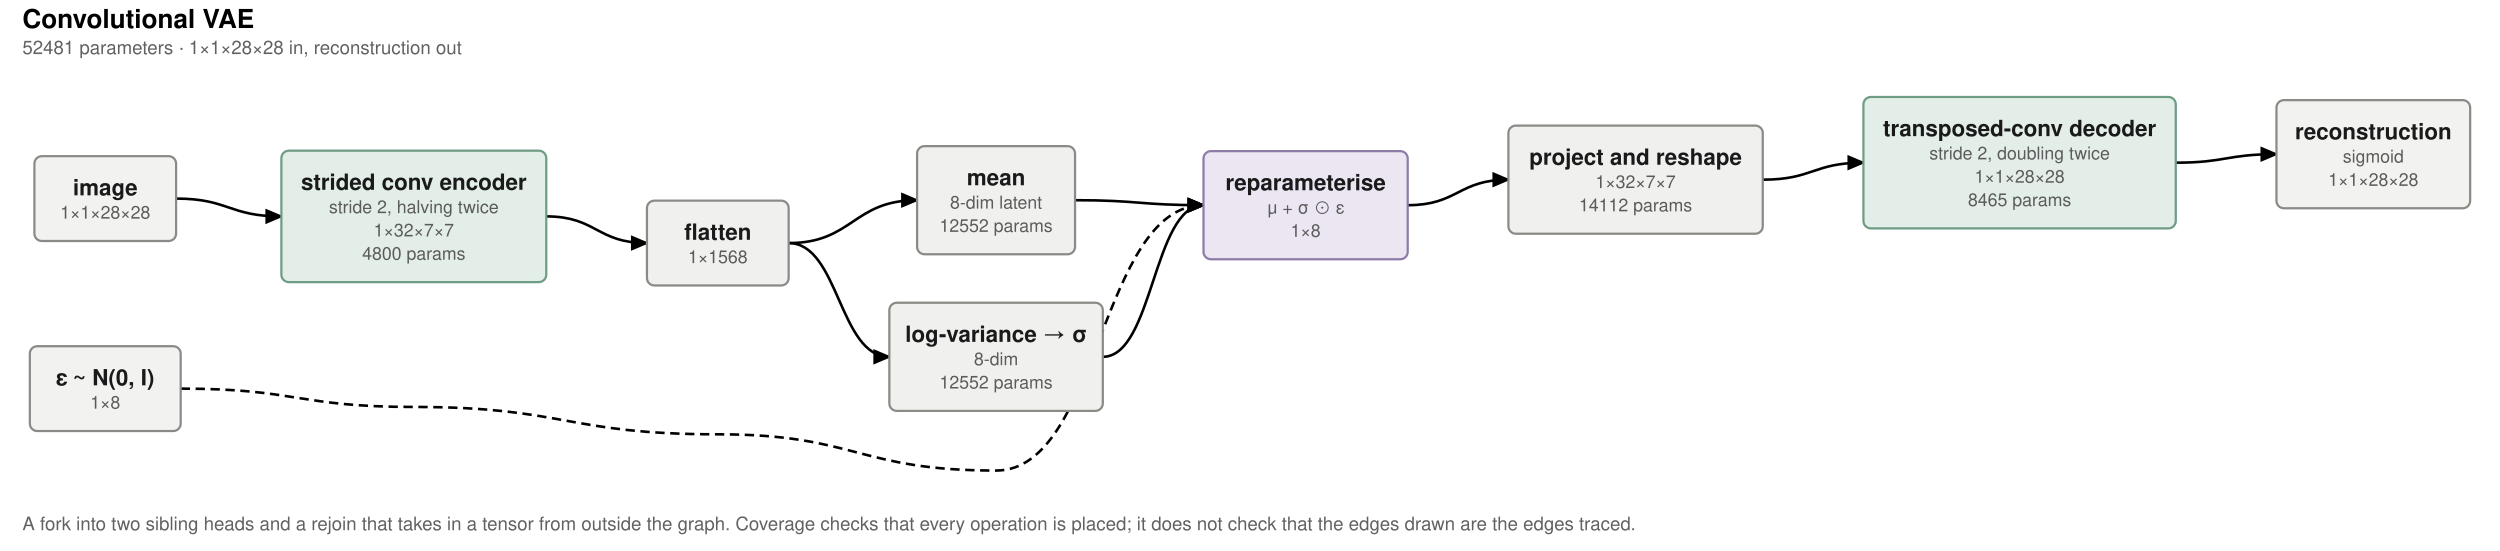
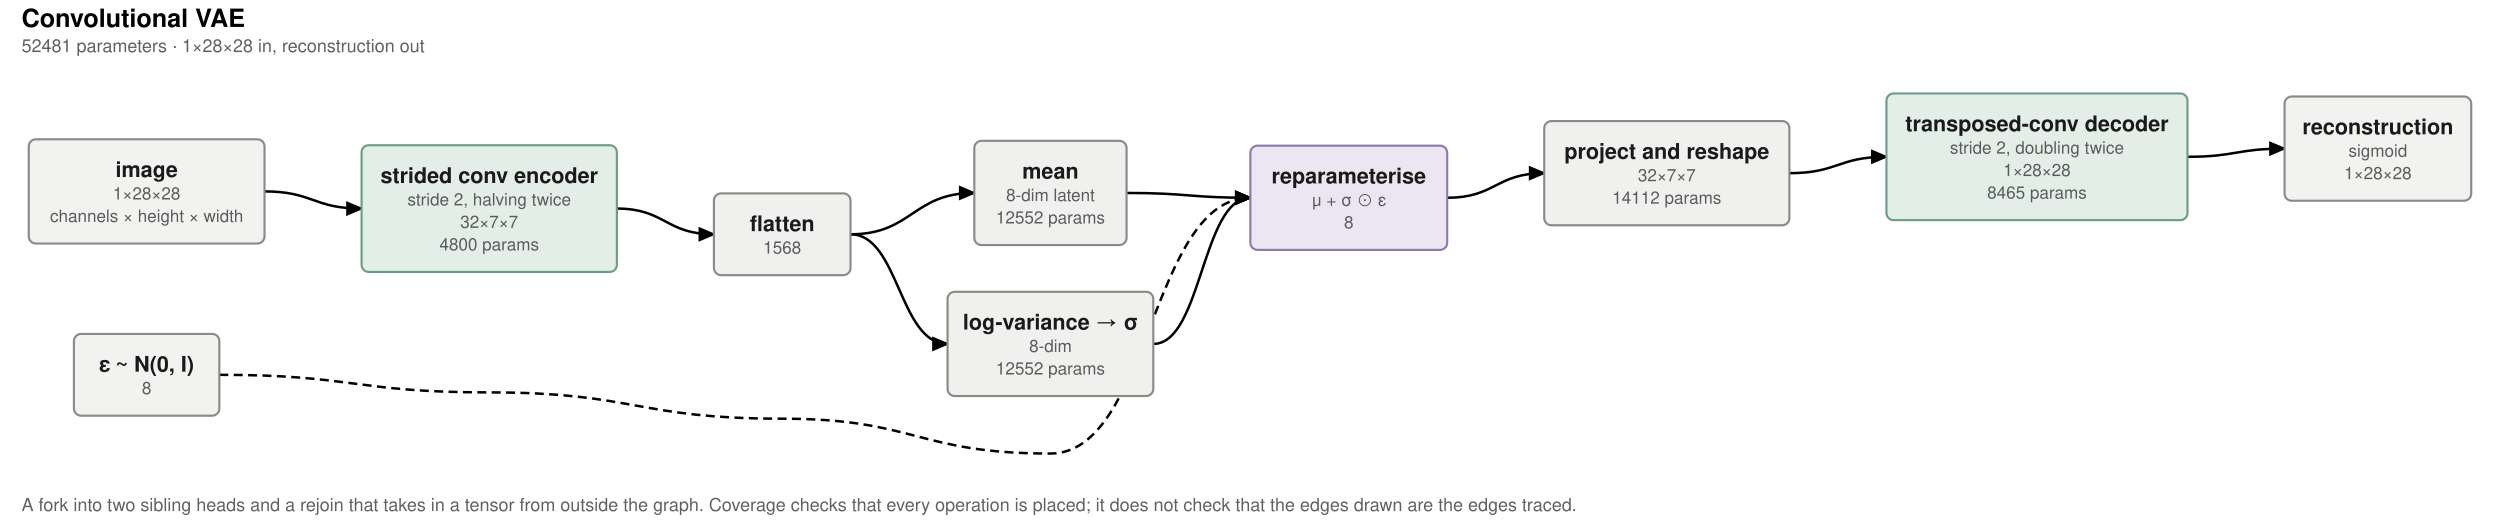
- <svg xmlns="http://www.w3.org/2000/svg" class="draughtsman" role="img" aria-label="Convolutional VAE" viewBox="0 0 1340.82 295.37" width="1340.82" height="295.37">
+ <svg xmlns="http://www.w3.org/2000/svg" class="draughtsman" role="img" aria-label="Convolutional VAE" viewBox="0 0 1391.11 295.37" width="1391.11" height="295.37">
  <defs>
    <marker id="ds-arrow" viewBox="0 0 8 8" refX="7" refY="4" markerWidth="7" markerHeight="7" orient="auto-start-reverse">
      <path d="M0 0.6 L8 4 L0 7.4 Z" style="fill:currentColor" />
    </marker>
  </defs>
  <text class="ds-title" x="12" y="15" style="font-family:Helvetica Neue, Helvetica, Arial, sans-serif;font-size:14px;font-weight:600;fill:currentColor">Convolutional VAE</text>
-   <text class="ds-subtitle" x="12" y="29" style="font-family:Helvetica Neue, Helvetica, Arial, sans-serif;font-size:10px;fill:currentColor;opacity:0.62">52481 parameters · 1×1×28×28 in, reconstruction out</text>
+   <text class="ds-subtitle" x="12" y="29" style="font-family:Helvetica Neue, Helvetica, Arial, sans-serif;font-size:10px;fill:currentColor;opacity:0.62">52481 parameters · 1×28×28 in, reconstruction out</text>
  <g class="ds-body" transform="translate(0 36)">
-     <path class="ds-edge ds-edge-solid" data-from="image" data-to="enc" d="M94.45 70.51 C122.68 70.51 122.68 80.06 150.91 80.06" style="fill:none;stroke:currentColor;stroke-width:1.4" marker-end="url(#ds-arrow)" />
-     <path class="ds-edge ds-edge-solid" data-from="enc" data-to="flat" d="M292.98 80.06 C319.98 80.06 319.98 94.36 346.98 94.36" style="fill:none;stroke:currentColor;stroke-width:1.4" marker-end="url(#ds-arrow)" />
-     <path class="ds-edge ds-edge-solid" data-from="flat" data-to="mu" d="M422.98 94.36 C457.42 94.36 457.42 71.37 491.86 71.37" style="fill:none;stroke:currentColor;stroke-width:1.4" marker-end="url(#ds-arrow)" />
-     <path class="ds-edge ds-edge-solid" data-from="flat" data-to="sigma" d="M422.98 94.36 C449.98 94.36 449.98 155.37 476.98 155.37" style="fill:none;stroke:currentColor;stroke-width:1.4" marker-end="url(#ds-arrow)" />
-     <path class="ds-edge ds-edge-dashed" data-from="noise" data-to="sample" d="M96.91 172.43 C159.43 172.43 159.43 182.26 221.94 182.26 C303.46 182.26 303.46 196.93 384.98 196.93 C459.6 196.93 459.6 216.37 534.22 216.37 C589.84 216.37 589.84 74.05 645.47 74.05" style="fill:none;stroke:currentColor;stroke-width:1.4;stroke-dasharray:5 3" marker-end="url(#ds-arrow)" />
-     <path class="ds-edge ds-edge-solid" data-from="mu" data-to="sample" d="M576.58 71.37 C611.02 71.37 611.02 74.05 645.47 74.05" style="fill:none;stroke:currentColor;stroke-width:1.4" marker-end="url(#ds-arrow)" />
-     <path class="ds-edge ds-edge-solid" data-from="sigma" data-to="sample" d="M591.47 155.37 C618.47 155.37 618.47 74.05 645.47 74.05" style="fill:none;stroke:currentColor;stroke-width:1.4" marker-end="url(#ds-arrow)" />
-     <path class="ds-edge ds-edge-solid" data-from="sample" data-to="lift" d="M755 74.05 C782 74.05 782 60.36 809 60.36" style="fill:none;stroke:currentColor;stroke-width:1.4" marker-end="url(#ds-arrow)" />
-     <path class="ds-edge ds-edge-solid" data-from="lift" data-to="dec" d="M945.41 60.36 C972.41 60.36 972.41 51.25 999.41 51.25" style="fill:none;stroke:currentColor;stroke-width:1.4" marker-end="url(#ds-arrow)" />
-     <path class="ds-edge ds-edge-solid" data-from="dec" data-to="recon" d="M1166.93 51.25 C1193.93 51.25 1193.93 46.7 1220.93 46.7" style="fill:none;stroke:currentColor;stroke-width:1.4" marker-end="url(#ds-arrow)" />
+     <path class="ds-edge ds-edge-solid" data-from="image" data-to="enc" d="M147.2 70.51 C174.2 70.51 174.2 80.06 201.2 80.06" style="fill:none;stroke:currentColor;stroke-width:1.4" marker-end="url(#ds-arrow)" />
+     <path class="ds-edge ds-edge-solid" data-from="enc" data-to="flat" d="M343.26 80.06 C370.26 80.06 370.26 94.36 397.26 94.36" style="fill:none;stroke:currentColor;stroke-width:1.4" marker-end="url(#ds-arrow)" />
+     <path class="ds-edge ds-edge-solid" data-from="flat" data-to="mu" d="M473.26 94.36 C507.71 94.36 507.71 71.37 542.15 71.37" style="fill:none;stroke:currentColor;stroke-width:1.4" marker-end="url(#ds-arrow)" />
+     <path class="ds-edge ds-edge-solid" data-from="flat" data-to="sigma" d="M473.26 94.36 C500.26 94.36 500.26 155.37 527.26 155.37" style="fill:none;stroke:currentColor;stroke-width:1.4" marker-end="url(#ds-arrow)" />
+     <path class="ds-edge ds-edge-dashed" data-from="noise" data-to="sample" d="M122.05 172.56 C197.14 172.56 197.14 182.35 272.23 182.35 C353.75 182.35 353.75 196.98 435.26 196.98 C509.89 196.98 509.89 216.37 584.51 216.37 C640.13 216.37 640.13 74.05 695.75 74.05" style="fill:none;stroke:currentColor;stroke-width:1.4;stroke-dasharray:5 3" marker-end="url(#ds-arrow)" />
+     <path class="ds-edge ds-edge-solid" data-from="mu" data-to="sample" d="M626.87 71.37 C661.31 71.37 661.31 74.05 695.75 74.05" style="fill:none;stroke:currentColor;stroke-width:1.4" marker-end="url(#ds-arrow)" />
+     <path class="ds-edge ds-edge-solid" data-from="sigma" data-to="sample" d="M641.75 155.37 C668.75 155.37 668.75 74.05 695.75 74.05" style="fill:none;stroke:currentColor;stroke-width:1.4" marker-end="url(#ds-arrow)" />
+     <path class="ds-edge ds-edge-solid" data-from="sample" data-to="lift" d="M805.28 74.05 C832.28 74.05 832.28 60.36 859.28 60.36" style="fill:none;stroke:currentColor;stroke-width:1.4" marker-end="url(#ds-arrow)" />
+     <path class="ds-edge ds-edge-solid" data-from="lift" data-to="dec" d="M995.7 60.36 C1022.7 60.36 1022.7 51.25 1049.7 51.25" style="fill:none;stroke:currentColor;stroke-width:1.4" marker-end="url(#ds-arrow)" />
+     <path class="ds-edge ds-edge-solid" data-from="dec" data-to="recon" d="M1217.22 51.25 C1244.22 51.25 1244.22 46.7 1271.22 46.7" style="fill:none;stroke:currentColor;stroke-width:1.4" marker-end="url(#ds-arrow)" />
    <g class="ds-stage ds-kind-input" data-stage="image">
-       <rect x="18.45" y="47.76" width="76" height="45.5" rx="4" style="fill:#f2f2f0;stroke:#8a8a86;stroke-width:1.2" />
-       <text x="56.45" y="68.76" text-anchor="middle" style="font-family:Helvetica Neue, Helvetica, Arial, sans-serif;font-size:12.0px;font-weight:600;fill:#1a1a1a">image</text>
-       <text x="56.45" y="81.26" text-anchor="middle" style="font-family:Helvetica Neue, Helvetica, Arial, sans-serif;font-size:9.5px;fill:#5b5b5b">1×1×28×28</text>
+       <rect x="16" y="41.51" width="131.2" height="58" rx="4" style="fill:#f2f2f0;stroke:#8a8a86;stroke-width:1.2" />
+       <text x="81.6" y="62.51" text-anchor="middle" style="font-family:Helvetica Neue, Helvetica, Arial, sans-serif;font-size:12.0px;font-weight:600;fill:#1a1a1a">image</text>
+       <text x="81.6" y="75.01" text-anchor="middle" style="font-family:Helvetica Neue, Helvetica, Arial, sans-serif;font-size:9.5px;fill:#5b5b5b">1×28×28</text>
+       <text x="81.6" y="87.51" text-anchor="middle" style="font-family:Helvetica Neue, Helvetica, Arial, sans-serif;font-size:9.5px;fill:#5b5b5b">channels × height × width</text>
    </g>
    <g class="ds-stage ds-kind-conv" data-stage="enc">
-       <rect x="150.91" y="44.81" width="142.07" height="70.5" rx="4" style="fill:#e2eee7;stroke:#6f9c85;stroke-width:1.2" />
-       <text x="221.94" y="65.81" text-anchor="middle" style="font-family:Helvetica Neue, Helvetica, Arial, sans-serif;font-size:12.0px;font-weight:600;fill:#1a1a1a">strided conv encoder</text>
-       <text x="221.94" y="78.31" text-anchor="middle" style="font-family:Helvetica Neue, Helvetica, Arial, sans-serif;font-size:9.5px;fill:#5b5b5b">stride 2, halving twice</text>
-       <text x="221.94" y="90.81" text-anchor="middle" style="font-family:Helvetica Neue, Helvetica, Arial, sans-serif;font-size:9.5px;fill:#5b5b5b">1×32×7×7</text>
-       <text x="221.94" y="103.31" text-anchor="middle" style="font-family:Helvetica Neue, Helvetica, Arial, sans-serif;font-size:9.5px;fill:#5b5b5b">4800 params</text>
+       <rect x="201.2" y="44.81" width="142.07" height="70.5" rx="4" style="fill:#e2eee7;stroke:#6f9c85;stroke-width:1.2" />
+       <text x="272.23" y="65.81" text-anchor="middle" style="font-family:Helvetica Neue, Helvetica, Arial, sans-serif;font-size:12.0px;font-weight:600;fill:#1a1a1a">strided conv encoder</text>
+       <text x="272.23" y="78.31" text-anchor="middle" style="font-family:Helvetica Neue, Helvetica, Arial, sans-serif;font-size:9.5px;fill:#5b5b5b">stride 2, halving twice</text>
+       <text x="272.23" y="90.81" text-anchor="middle" style="font-family:Helvetica Neue, Helvetica, Arial, sans-serif;font-size:9.5px;fill:#5b5b5b">32×7×7</text>
+       <text x="272.23" y="103.31" text-anchor="middle" style="font-family:Helvetica Neue, Helvetica, Arial, sans-serif;font-size:9.5px;fill:#5b5b5b">4800 params</text>
    </g>
    <g class="ds-stage ds-kind-op" data-stage="flat">
-       <rect x="346.98" y="71.61" width="76" height="45.5" rx="4" style="fill:#f0f0ef;stroke:#8a8a86;stroke-width:1.2" />
-       <text x="384.98" y="92.61" text-anchor="middle" style="font-family:Helvetica Neue, Helvetica, Arial, sans-serif;font-size:12.0px;font-weight:600;fill:#1a1a1a">flatten</text>
-       <text x="384.98" y="105.11" text-anchor="middle" style="font-family:Helvetica Neue, Helvetica, Arial, sans-serif;font-size:9.5px;fill:#5b5b5b">1×1568</text>
+       <rect x="397.26" y="71.61" width="76" height="45.5" rx="4" style="fill:#f0f0ef;stroke:#8a8a86;stroke-width:1.2" />
+       <text x="435.26" y="92.61" text-anchor="middle" style="font-family:Helvetica Neue, Helvetica, Arial, sans-serif;font-size:12.0px;font-weight:600;fill:#1a1a1a">flatten</text>
+       <text x="435.26" y="105.11" text-anchor="middle" style="font-family:Helvetica Neue, Helvetica, Arial, sans-serif;font-size:9.5px;fill:#5b5b5b">1568</text>
    </g>
    <g class="ds-stage ds-kind-op" data-stage="mu">
-       <rect x="491.86" y="42.37" width="84.72" height="58" rx="4" style="fill:#f0f0ef;stroke:#8a8a86;stroke-width:1.2" />
-       <text x="534.22" y="63.37" text-anchor="middle" style="font-family:Helvetica Neue, Helvetica, Arial, sans-serif;font-size:12.0px;font-weight:600;fill:#1a1a1a">mean</text>
-       <text x="534.22" y="75.87" text-anchor="middle" style="font-family:Helvetica Neue, Helvetica, Arial, sans-serif;font-size:9.5px;fill:#5b5b5b">8-dim latent</text>
-       <text x="534.22" y="88.37" text-anchor="middle" style="font-family:Helvetica Neue, Helvetica, Arial, sans-serif;font-size:9.5px;fill:#5b5b5b">12552 params</text>
+       <rect x="542.15" y="42.37" width="84.72" height="58" rx="4" style="fill:#f0f0ef;stroke:#8a8a86;stroke-width:1.2" />
+       <text x="584.51" y="63.37" text-anchor="middle" style="font-family:Helvetica Neue, Helvetica, Arial, sans-serif;font-size:12.0px;font-weight:600;fill:#1a1a1a">mean</text>
+       <text x="584.51" y="75.87" text-anchor="middle" style="font-family:Helvetica Neue, Helvetica, Arial, sans-serif;font-size:9.5px;fill:#5b5b5b">8-dim latent</text>
+       <text x="584.51" y="88.37" text-anchor="middle" style="font-family:Helvetica Neue, Helvetica, Arial, sans-serif;font-size:9.5px;fill:#5b5b5b">12552 params</text>
    </g>
    <g class="ds-stage ds-kind-op" data-stage="sigma">
-       <rect x="476.98" y="126.37" width="114.49" height="58" rx="4" style="fill:#f0f0ef;stroke:#8a8a86;stroke-width:1.2" />
-       <text x="534.22" y="147.37" text-anchor="middle" style="font-family:Helvetica Neue, Helvetica, Arial, sans-serif;font-size:12.0px;font-weight:600;fill:#1a1a1a">log-variance → σ</text>
-       <text x="534.22" y="159.87" text-anchor="middle" style="font-family:Helvetica Neue, Helvetica, Arial, sans-serif;font-size:9.5px;fill:#5b5b5b">8-dim</text>
-       <text x="534.22" y="172.37" text-anchor="middle" style="font-family:Helvetica Neue, Helvetica, Arial, sans-serif;font-size:9.5px;fill:#5b5b5b">12552 params</text>
+       <rect x="527.26" y="126.37" width="114.49" height="58" rx="4" style="fill:#f0f0ef;stroke:#8a8a86;stroke-width:1.2" />
+       <text x="584.51" y="147.37" text-anchor="middle" style="font-family:Helvetica Neue, Helvetica, Arial, sans-serif;font-size:12.0px;font-weight:600;fill:#1a1a1a">log-variance → σ</text>
+       <text x="584.51" y="159.87" text-anchor="middle" style="font-family:Helvetica Neue, Helvetica, Arial, sans-serif;font-size:9.5px;fill:#5b5b5b">8-dim</text>
+       <text x="584.51" y="172.37" text-anchor="middle" style="font-family:Helvetica Neue, Helvetica, Arial, sans-serif;font-size:9.5px;fill:#5b5b5b">12552 params</text>
    </g>
    <g class="ds-stage ds-kind-input" data-stage="noise">
-       <rect x="16" y="149.68" width="80.91" height="45.5" rx="4" style="fill:#f2f2f0;stroke:#8a8a86;stroke-width:1.2" />
-       <text x="56.45" y="170.68" text-anchor="middle" style="font-family:Helvetica Neue, Helvetica, Arial, sans-serif;font-size:12.0px;font-weight:600;fill:#1a1a1a">ε ~ N(0, I)</text>
-       <text x="56.45" y="183.18" text-anchor="middle" style="font-family:Helvetica Neue, Helvetica, Arial, sans-serif;font-size:9.5px;fill:#5b5b5b">1×8</text>
+       <rect x="41.14" y="149.81" width="80.91" height="45.5" rx="4" style="fill:#f2f2f0;stroke:#8a8a86;stroke-width:1.2" />
+       <text x="81.6" y="170.81" text-anchor="middle" style="font-family:Helvetica Neue, Helvetica, Arial, sans-serif;font-size:12.0px;font-weight:600;fill:#1a1a1a">ε ~ N(0, I)</text>
+       <text x="81.6" y="183.31" text-anchor="middle" style="font-family:Helvetica Neue, Helvetica, Arial, sans-serif;font-size:9.5px;fill:#5b5b5b">8</text>
    </g>
    <g class="ds-stage ds-kind-concat" data-stage="sample">
-       <rect x="645.47" y="45.05" width="109.53" height="58" rx="4" style="fill:#ece6f2;stroke:#8d7ba8;stroke-width:1.2" />
-       <text x="700.23" y="66.05" text-anchor="middle" style="font-family:Helvetica Neue, Helvetica, Arial, sans-serif;font-size:12.0px;font-weight:600;fill:#1a1a1a">reparameterise</text>
-       <text x="700.23" y="78.55" text-anchor="middle" style="font-family:Helvetica Neue, Helvetica, Arial, sans-serif;font-size:9.5px;fill:#5b5b5b">μ + σ ⊙ ε</text>
-       <text x="700.23" y="91.05" text-anchor="middle" style="font-family:Helvetica Neue, Helvetica, Arial, sans-serif;font-size:9.5px;fill:#5b5b5b">1×8</text>
+       <rect x="695.75" y="45.05" width="109.53" height="58" rx="4" style="fill:#ece6f2;stroke:#8d7ba8;stroke-width:1.2" />
+       <text x="750.52" y="66.05" text-anchor="middle" style="font-family:Helvetica Neue, Helvetica, Arial, sans-serif;font-size:12.0px;font-weight:600;fill:#1a1a1a">reparameterise</text>
+       <text x="750.52" y="78.55" text-anchor="middle" style="font-family:Helvetica Neue, Helvetica, Arial, sans-serif;font-size:9.5px;fill:#5b5b5b">μ + σ ⊙ ε</text>
+       <text x="750.52" y="91.05" text-anchor="middle" style="font-family:Helvetica Neue, Helvetica, Arial, sans-serif;font-size:9.5px;fill:#5b5b5b">8</text>
    </g>
    <g class="ds-stage ds-kind-op" data-stage="lift">
-       <rect x="809" y="31.36" width="136.42" height="58" rx="4" style="fill:#f0f0ef;stroke:#8a8a86;stroke-width:1.2" />
-       <text x="877.2" y="52.36" text-anchor="middle" style="font-family:Helvetica Neue, Helvetica, Arial, sans-serif;font-size:12.0px;font-weight:600;fill:#1a1a1a">project and reshape</text>
-       <text x="877.2" y="64.86" text-anchor="middle" style="font-family:Helvetica Neue, Helvetica, Arial, sans-serif;font-size:9.5px;fill:#5b5b5b">1×32×7×7</text>
-       <text x="877.2" y="77.36" text-anchor="middle" style="font-family:Helvetica Neue, Helvetica, Arial, sans-serif;font-size:9.5px;fill:#5b5b5b">14112 params</text>
+       <rect x="859.28" y="31.36" width="136.42" height="58" rx="4" style="fill:#f0f0ef;stroke:#8a8a86;stroke-width:1.2" />
+       <text x="927.49" y="52.36" text-anchor="middle" style="font-family:Helvetica Neue, Helvetica, Arial, sans-serif;font-size:12.0px;font-weight:600;fill:#1a1a1a">project and reshape</text>
+       <text x="927.49" y="64.86" text-anchor="middle" style="font-family:Helvetica Neue, Helvetica, Arial, sans-serif;font-size:9.5px;fill:#5b5b5b">32×7×7</text>
+       <text x="927.49" y="77.36" text-anchor="middle" style="font-family:Helvetica Neue, Helvetica, Arial, sans-serif;font-size:9.5px;fill:#5b5b5b">14112 params</text>
    </g>
    <g class="ds-stage ds-kind-conv" data-stage="dec">
-       <rect x="999.41" y="16" width="167.52" height="70.5" rx="4" style="fill:#e2eee7;stroke:#6f9c85;stroke-width:1.2" />
-       <text x="1083.17" y="37" text-anchor="middle" style="font-family:Helvetica Neue, Helvetica, Arial, sans-serif;font-size:12.0px;font-weight:600;fill:#1a1a1a">transposed-conv decoder</text>
-       <text x="1083.17" y="49.5" text-anchor="middle" style="font-family:Helvetica Neue, Helvetica, Arial, sans-serif;font-size:9.5px;fill:#5b5b5b">stride 2, doubling twice</text>
-       <text x="1083.17" y="62" text-anchor="middle" style="font-family:Helvetica Neue, Helvetica, Arial, sans-serif;font-size:9.5px;fill:#5b5b5b">1×1×28×28</text>
-       <text x="1083.17" y="74.5" text-anchor="middle" style="font-family:Helvetica Neue, Helvetica, Arial, sans-serif;font-size:9.5px;fill:#5b5b5b">8465 params</text>
+       <rect x="1049.7" y="16" width="167.52" height="70.5" rx="4" style="fill:#e2eee7;stroke:#6f9c85;stroke-width:1.2" />
+       <text x="1133.46" y="37" text-anchor="middle" style="font-family:Helvetica Neue, Helvetica, Arial, sans-serif;font-size:12.0px;font-weight:600;fill:#1a1a1a">transposed-conv decoder</text>
+       <text x="1133.46" y="49.5" text-anchor="middle" style="font-family:Helvetica Neue, Helvetica, Arial, sans-serif;font-size:9.5px;fill:#5b5b5b">stride 2, doubling twice</text>
+       <text x="1133.46" y="62" text-anchor="middle" style="font-family:Helvetica Neue, Helvetica, Arial, sans-serif;font-size:9.5px;fill:#5b5b5b">1×28×28</text>
+       <text x="1133.46" y="74.5" text-anchor="middle" style="font-family:Helvetica Neue, Helvetica, Arial, sans-serif;font-size:9.5px;fill:#5b5b5b">8465 params</text>
    </g>
    <g class="ds-stage ds-kind-output" data-stage="recon">
-       <rect x="1220.93" y="17.7" width="103.88" height="58" rx="4" style="fill:#f2f2f0;stroke:#8a8a86;stroke-width:1.2" />
-       <text x="1272.88" y="38.7" text-anchor="middle" style="font-family:Helvetica Neue, Helvetica, Arial, sans-serif;font-size:12.0px;font-weight:600;fill:#1a1a1a">reconstruction</text>
-       <text x="1272.88" y="51.2" text-anchor="middle" style="font-family:Helvetica Neue, Helvetica, Arial, sans-serif;font-size:9.5px;fill:#5b5b5b">sigmoid</text>
-       <text x="1272.88" y="63.7" text-anchor="middle" style="font-family:Helvetica Neue, Helvetica, Arial, sans-serif;font-size:9.5px;fill:#5b5b5b">1×1×28×28</text>
+       <rect x="1271.22" y="17.7" width="103.88" height="58" rx="4" style="fill:#f2f2f0;stroke:#8a8a86;stroke-width:1.2" />
+       <text x="1323.16" y="38.7" text-anchor="middle" style="font-family:Helvetica Neue, Helvetica, Arial, sans-serif;font-size:12.0px;font-weight:600;fill:#1a1a1a">reconstruction</text>
+       <text x="1323.16" y="51.2" text-anchor="middle" style="font-family:Helvetica Neue, Helvetica, Arial, sans-serif;font-size:9.5px;fill:#5b5b5b">sigmoid</text>
+       <text x="1323.16" y="63.7" text-anchor="middle" style="font-family:Helvetica Neue, Helvetica, Arial, sans-serif;font-size:9.5px;fill:#5b5b5b">1×28×28</text>
    </g>
  </g>
  <text class="ds-caption" x="12" y="284.37" style="font-family:Helvetica Neue, Helvetica, Arial, sans-serif;font-size:10.0px;fill:currentColor;opacity:0.62">A fork into two sibling heads and a rejoin that takes in a tensor from outside the graph. Coverage checks that every operation is placed; it does not check that the edges drawn are the edges traced.</text>
</svg>
